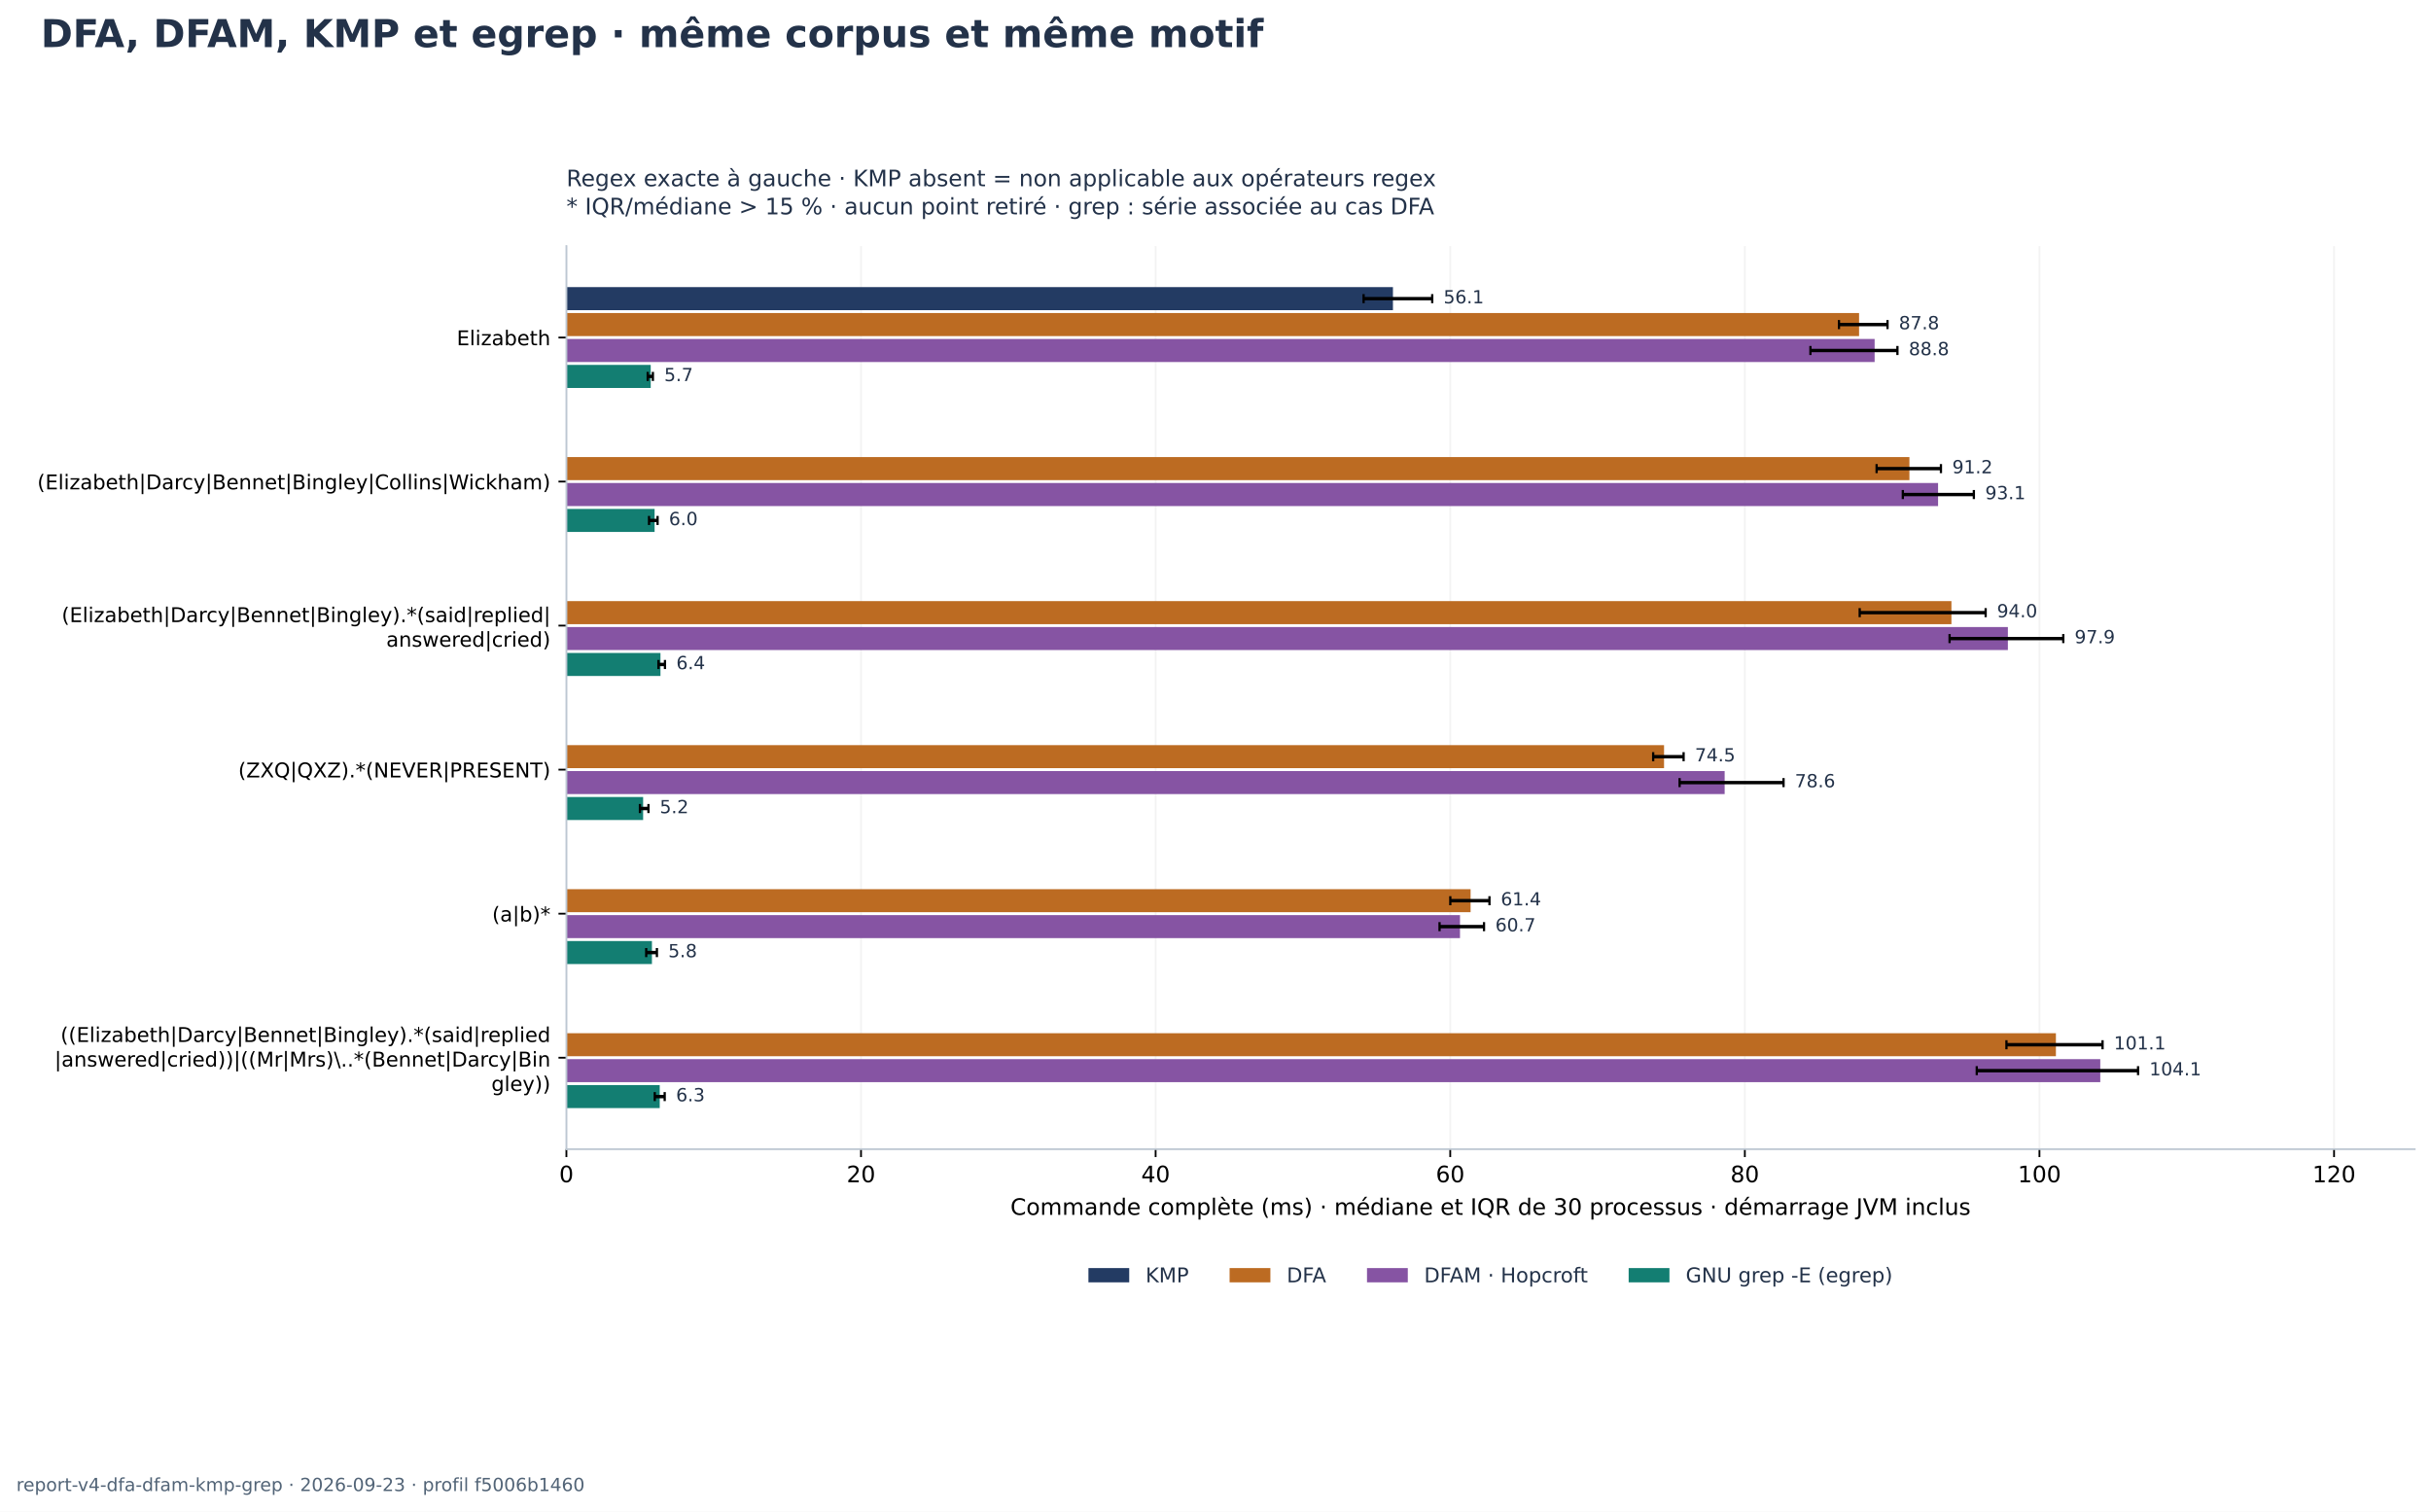
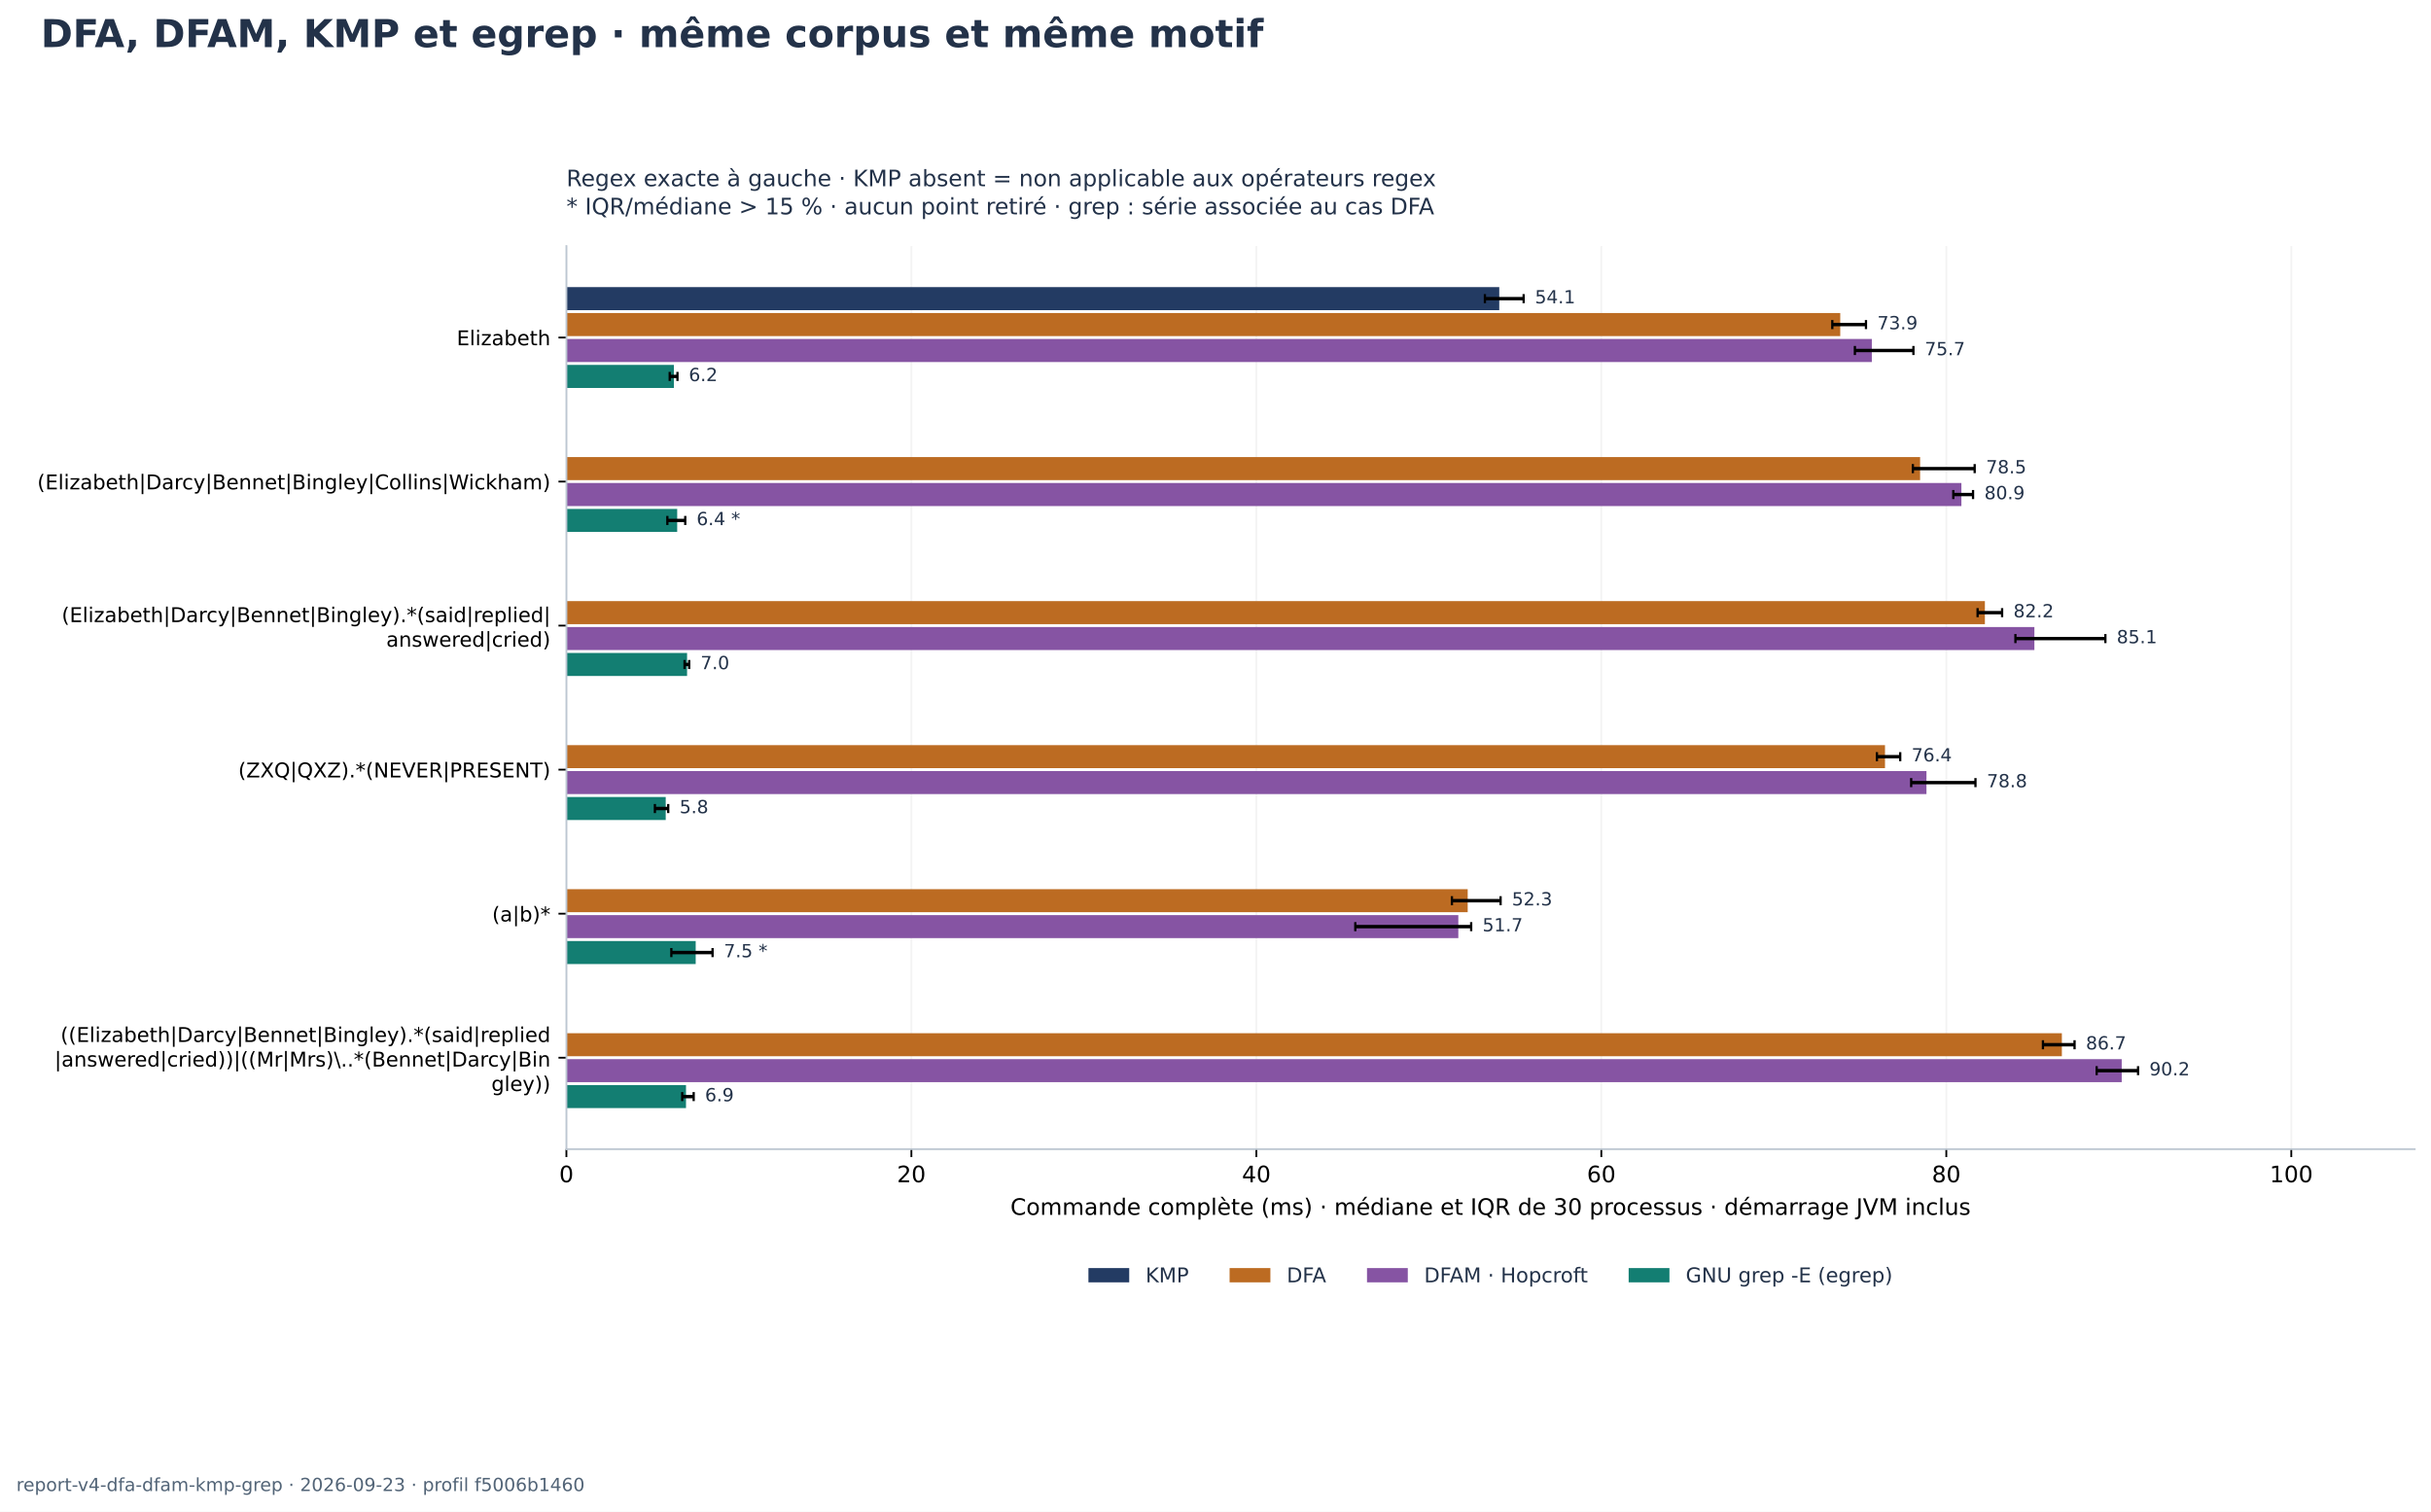
<svg xmlns="http://www.w3.org/2000/svg" xmlns:xlink="http://www.w3.org/1999/xlink" width="1072.8pt" height="667.173pt" viewBox="0 0 1072.8 667.173" version="1.1">
  <defs>
    <style type="text/css">*{stroke-linejoin: round; stroke-linecap: butt}</style>
  </defs>
  <g id="figure_1">
    <g id="patch_1">
      <path d="M 0 667.173  L 1072.8 667.173  L 1072.8 0  L 0 0  z " style="fill: #ffffff" />
    </g>
    <g id="axes_1">
      <g id="patch_2">
        <path d="M 249.955 507.151  L 1065.6 507.151  L 1065.6 108.593  L 249.955 108.593  z " style="fill: #ffffff" />
      </g>
      <g id="matplotlib.axis_1">
        <g id="xtick_1">
          <g id="line2d_1">
            <path d="M 249.955 507.151  L 249.955 108.593  " clip-path="url(#pde1a860286)" style="fill: none; stroke: #b0b0b0; stroke-opacity: 0.15; stroke-width: 0.8; stroke-linecap: square" />
          </g>
          <g id="line2d_2">
            <defs>
              <path id="md4c29e5097" d="M 0 0  L 0 3.5  " style="stroke: #000000; stroke-width: 0.8" />
            </defs>
            <g>
              <use xlink:href="#md4c29e5097" x="249.955" y="507.151" style="stroke: #000000; stroke-width: 0.8" />
            </g>
          </g>
          <g id="text_1">
            <text style="font-size: 10px; font-family: 'DejaVu Sans'; text-anchor: middle" x="249.955" y="521.748" transform="rotate(-0 249.955 521.7484)">0</text>
          </g>
        </g>
        <g id="xtick_2">
          <g id="line2d_3">
-             <path d="M 379.966 507.151  L 379.966 108.593  " clip-path="url(#pde1a860286)" style="fill: none; stroke: #b0b0b0; stroke-opacity: 0.15; stroke-width: 0.8; stroke-linecap: square" />
+             <path d="M 402.193 507.151  L 402.193 108.593  " clip-path="url(#pde1a860286)" style="fill: none; stroke: #b0b0b0; stroke-opacity: 0.15; stroke-width: 0.8; stroke-linecap: square" />
          </g>
          <g id="line2d_4">
            <g>
-               <use xlink:href="#md4c29e5097" x="379.966" y="507.151" style="stroke: #000000; stroke-width: 0.8" />
+               <use xlink:href="#md4c29e5097" x="402.193" y="507.151" style="stroke: #000000; stroke-width: 0.8" />
            </g>
          </g>
          <g id="text_2">
-             <text style="font-size: 10px; font-family: 'DejaVu Sans'; text-anchor: middle" x="379.966" y="521.748" transform="rotate(-0 379.9656 521.7484)">20</text>
+             <text style="font-size: 10px; font-family: 'DejaVu Sans'; text-anchor: middle" x="402.193" y="521.748" transform="rotate(-0 402.1929 521.7484)">20</text>
          </g>
        </g>
        <g id="xtick_3">
          <g id="line2d_5">
-             <path d="M 509.976 507.151  L 509.976 108.593  " clip-path="url(#pde1a860286)" style="fill: none; stroke: #b0b0b0; stroke-opacity: 0.15; stroke-width: 0.8; stroke-linecap: square" />
+             <path d="M 554.431 507.151  L 554.431 108.593  " clip-path="url(#pde1a860286)" style="fill: none; stroke: #b0b0b0; stroke-opacity: 0.15; stroke-width: 0.8; stroke-linecap: square" />
          </g>
          <g id="line2d_6">
            <g>
-               <use xlink:href="#md4c29e5097" x="509.976" y="507.151" style="stroke: #000000; stroke-width: 0.8" />
+               <use xlink:href="#md4c29e5097" x="554.431" y="507.151" style="stroke: #000000; stroke-width: 0.8" />
            </g>
          </g>
          <g id="text_3">
-             <text style="font-size: 10px; font-family: 'DejaVu Sans'; text-anchor: middle" x="509.976" y="521.748" transform="rotate(-0 509.9762 521.7484)">40</text>
+             <text style="font-size: 10px; font-family: 'DejaVu Sans'; text-anchor: middle" x="554.431" y="521.748" transform="rotate(-0 554.4308 521.7484)">40</text>
          </g>
        </g>
        <g id="xtick_4">
          <g id="line2d_7">
-             <path d="M 639.987 507.151  L 639.987 108.593  " clip-path="url(#pde1a860286)" style="fill: none; stroke: #b0b0b0; stroke-opacity: 0.15; stroke-width: 0.8; stroke-linecap: square" />
+             <path d="M 706.669 507.151  L 706.669 108.593  " clip-path="url(#pde1a860286)" style="fill: none; stroke: #b0b0b0; stroke-opacity: 0.15; stroke-width: 0.8; stroke-linecap: square" />
          </g>
          <g id="line2d_8">
            <g>
-               <use xlink:href="#md4c29e5097" x="639.987" y="507.151" style="stroke: #000000; stroke-width: 0.8" />
+               <use xlink:href="#md4c29e5097" x="706.669" y="507.151" style="stroke: #000000; stroke-width: 0.8" />
            </g>
          </g>
          <g id="text_4">
-             <text style="font-size: 10px; font-family: 'DejaVu Sans'; text-anchor: middle" x="639.987" y="521.748" transform="rotate(-0 639.9868 521.7484)">60</text>
+             <text style="font-size: 10px; font-family: 'DejaVu Sans'; text-anchor: middle" x="706.669" y="521.748" transform="rotate(-0 706.6687 521.7484)">60</text>
          </g>
        </g>
        <g id="xtick_5">
          <g id="line2d_9">
-             <path d="M 769.997 507.151  L 769.997 108.593  " clip-path="url(#pde1a860286)" style="fill: none; stroke: #b0b0b0; stroke-opacity: 0.15; stroke-width: 0.8; stroke-linecap: square" />
+             <path d="M 858.907 507.151  L 858.907 108.593  " clip-path="url(#pde1a860286)" style="fill: none; stroke: #b0b0b0; stroke-opacity: 0.15; stroke-width: 0.8; stroke-linecap: square" />
          </g>
          <g id="line2d_10">
            <g>
-               <use xlink:href="#md4c29e5097" x="769.997" y="507.151" style="stroke: #000000; stroke-width: 0.8" />
+               <use xlink:href="#md4c29e5097" x="858.907" y="507.151" style="stroke: #000000; stroke-width: 0.8" />
            </g>
          </g>
          <g id="text_5">
-             <text style="font-size: 10px; font-family: 'DejaVu Sans'; text-anchor: middle" x="769.997" y="521.748" transform="rotate(-0 769.9974 521.7484)">80</text>
+             <text style="font-size: 10px; font-family: 'DejaVu Sans'; text-anchor: middle" x="858.907" y="521.748" transform="rotate(-0 858.9066 521.7484)">80</text>
          </g>
        </g>
        <g id="xtick_6">
          <g id="line2d_11">
-             <path d="M 900.008 507.151  L 900.008 108.593  " clip-path="url(#pde1a860286)" style="fill: none; stroke: #b0b0b0; stroke-opacity: 0.15; stroke-width: 0.8; stroke-linecap: square" />
+             <path d="M 1011.145 507.151  L 1011.145 108.593  " clip-path="url(#pde1a860286)" style="fill: none; stroke: #b0b0b0; stroke-opacity: 0.15; stroke-width: 0.8; stroke-linecap: square" />
          </g>
          <g id="line2d_12">
            <g>
-               <use xlink:href="#md4c29e5097" x="900.008" y="507.151" style="stroke: #000000; stroke-width: 0.8" />
+               <use xlink:href="#md4c29e5097" x="1011.145" y="507.151" style="stroke: #000000; stroke-width: 0.8" />
            </g>
          </g>
          <g id="text_6">
-             <text style="font-size: 10px; font-family: 'DejaVu Sans'; text-anchor: middle" x="900.008" y="521.748" transform="rotate(-0 900.0079 521.7484)">100</text>
-           </g>
-         </g>
-         <g id="xtick_7">
-           <g id="line2d_13">
-             <path d="M 1030.019 507.151  L 1030.019 108.593  " clip-path="url(#pde1a860286)" style="fill: none; stroke: #b0b0b0; stroke-opacity: 0.15; stroke-width: 0.8; stroke-linecap: square" />
-           </g>
-           <g id="line2d_14">
-             <g>
-               <use xlink:href="#md4c29e5097" x="1030.019" y="507.151" style="stroke: #000000; stroke-width: 0.8" />
-             </g>
-           </g>
-           <g id="text_7">
-             <text style="font-size: 10px; font-family: 'DejaVu Sans'; text-anchor: middle" x="1030.019" y="521.748" transform="rotate(-0 1030.019 521.7484)">120</text>
-           </g>
-         </g>
-         <g id="text_8">
+             <text style="font-size: 10px; font-family: 'DejaVu Sans'; text-anchor: middle" x="1011.145" y="521.748" transform="rotate(-0 1011.145 521.7484)">100</text>
+           </g>
+         </g>
+         <g id="text_7">
          <text style="font-size: 10px; font-family: 'DejaVu Sans'; text-anchor: middle" x="657.778" y="536.149" transform="rotate(-0 657.7775 536.1492)">Commande complète (ms) · médiane et IQR de 30 processus · démarrage JVM inclus</text>
        </g>
      </g>
      <g id="matplotlib.axis_2">
        <g id="ytick_1">
-           <g id="line2d_15">
+           <g id="line2d_13">
            <defs>
              <path id="m4665b7cc85" d="M 0 0  L -3.5 0  " style="stroke: #000000; stroke-width: 0.8" />
            </defs>
            <g>
              <use xlink:href="#m4665b7cc85" x="249.955" y="148.958" style="stroke: #000000; stroke-width: 0.8" />
            </g>
          </g>
+           <g id="text_8">
+             <text style="font-size: 9px; font-family: 'DejaVu Sans'; text-anchor: end" x="242.955" y="152.377" transform="rotate(-0 242.955 152.3768)">Elizabeth</text>
+           </g>
+         </g>
+         <g id="ytick_2">
+           <g id="line2d_14">
+             <g>
+               <use xlink:href="#m4665b7cc85" x="249.955" y="212.523" style="stroke: #000000; stroke-width: 0.8" />
+             </g>
+           </g>
          <g id="text_9">
-             <text style="font-size: 9px; font-family: 'DejaVu Sans'; text-anchor: end" x="242.955" y="152.377" transform="rotate(-0 242.955 152.3768)">Elizabeth</text>
-           </g>
-         </g>
-         <g id="ytick_2">
-           <g id="line2d_16">
-             <g>
-               <use xlink:href="#m4665b7cc85" x="249.955" y="212.523" style="stroke: #000000; stroke-width: 0.8" />
+             <text style="font-size: 9px; font-family: 'DejaVu Sans'; text-anchor: end" x="242.955" y="215.962" transform="rotate(-0 242.955 215.9623)">(Elizabeth|Darcy|Bennet|Bingley|Collins|Wickham)</text>
+           </g>
+         </g>
+         <g id="ytick_3">
+           <g id="line2d_15">
+             <g>
+               <use xlink:href="#m4665b7cc85" x="249.955" y="276.089" style="stroke: #000000; stroke-width: 0.8" />
            </g>
          </g>
          <g id="text_10">
-             <text style="font-size: 9px; font-family: 'DejaVu Sans'; text-anchor: end" x="242.955" y="215.962" transform="rotate(-0 242.955 215.9623)">(Elizabeth|Darcy|Bennet|Bingley|Collins|Wickham)</text>
-           </g>
-         </g>
-         <g id="ytick_3">
-           <g id="line2d_17">
-             <g>
-               <use xlink:href="#m4665b7cc85" x="249.955" y="276.089" style="stroke: #000000; stroke-width: 0.8" />
-             </g>
-           </g>
-           <g id="text_11">
            <text style="font-size: 9px; font-family: 'DejaVu Sans'" transform="translate(27.2025 274.5576)">(Elizabeth|Darcy|Bennet|Bingley).*(said|replied|</text>
            <text style="font-size: 9px; font-family: 'DejaVu Sans'" transform="translate(170.453 285.3995)">answered|cried)</text>
          </g>
        </g>
        <g id="ytick_4">
+           <g id="line2d_16">
+             <g>
+               <use xlink:href="#m4665b7cc85" x="249.955" y="339.655" style="stroke: #000000; stroke-width: 0.8" />
+             </g>
+           </g>
+           <g id="text_11">
+             <text style="font-size: 9px; font-family: 'DejaVu Sans'; text-anchor: end" x="242.955" y="343.094" transform="rotate(-0 242.955 343.0939)">(ZXQ|QXZ).*(NEVER|PRESENT)</text>
+           </g>
+         </g>
+         <g id="ytick_5">
+           <g id="line2d_17">
+             <g>
+               <use xlink:href="#m4665b7cc85" x="249.955" y="403.221" style="stroke: #000000; stroke-width: 0.8" />
+             </g>
+           </g>
+           <g id="text_12">
+             <text style="font-size: 9px; font-family: 'DejaVu Sans'; text-anchor: end" x="242.955" y="406.66" transform="rotate(-0 242.955 406.6597)">(a|b)*</text>
+           </g>
+         </g>
+         <g id="ytick_6">
          <g id="line2d_18">
            <g>
-               <use xlink:href="#m4665b7cc85" x="249.955" y="339.655" style="stroke: #000000; stroke-width: 0.8" />
-             </g>
-           </g>
-           <g id="text_12">
-             <text style="font-size: 9px; font-family: 'DejaVu Sans'; text-anchor: end" x="242.955" y="343.094" transform="rotate(-0 242.955 343.0939)">(ZXQ|QXZ).*(NEVER|PRESENT)</text>
-           </g>
-         </g>
-         <g id="ytick_5">
-           <g id="line2d_19">
-             <g>
-               <use xlink:href="#m4665b7cc85" x="249.955" y="403.221" style="stroke: #000000; stroke-width: 0.8" />
+               <use xlink:href="#m4665b7cc85" x="249.955" y="466.786" style="stroke: #000000; stroke-width: 0.8" />
            </g>
          </g>
          <g id="text_13">
-             <text style="font-size: 9px; font-family: 'DejaVu Sans'; text-anchor: end" x="242.955" y="406.66" transform="rotate(-0 242.955 406.6597)">(a|b)*</text>
-           </g>
-         </g>
-         <g id="ytick_6">
-           <g id="line2d_20">
-             <g>
-               <use xlink:href="#m4665b7cc85" x="249.955" y="466.786" style="stroke: #000000; stroke-width: 0.8" />
-             </g>
-           </g>
-           <g id="text_14">
            <text style="font-size: 9px; font-family: 'DejaVu Sans'" transform="translate(26.72297 459.8538)">((Elizabeth|Darcy|Bennet|Bingley).*(said|replied</text>
            <text style="font-size: 9px; font-family: 'DejaVu Sans'" transform="translate(24.07781 470.6956)">|answered|cried))|((Mr|Mrs)\..*(Bennet|Darcy|Bin</text>
            <text style="font-size: 9px; font-family: 'DejaVu Sans'" transform="translate(216.8536 481.4981)">gley))</text>
          </g>
        </g>
      </g>
      <g id="patch_3">
-         <path d="M 249.955 126.71  L 614.708 126.71  L 614.708 136.88  L 249.955 136.88  z " clip-path="url(#pde1a860286)" style="fill: #233b63" />
+         <path d="M 249.955 126.71  L 661.627 126.71  L 661.627 136.88  L 249.955 136.88  z " clip-path="url(#pde1a860286)" style="fill: #233b63" />
      </g>
      <g id="patch_4">
-         <path d="M 249.955 138.151  L 820.411 138.151  L 820.411 148.322  L 249.955 148.322  z " clip-path="url(#pde1a860286)" style="fill: #bc6b22" />
+         <path d="M 249.955 138.151  L 812.102 138.151  L 812.102 148.322  L 249.955 148.322  z " clip-path="url(#pde1a860286)" style="fill: #bc6b22" />
      </g>
      <g id="patch_5">
-         <path d="M 249.955 201.717  L 842.63 201.717  L 842.63 211.888  L 249.955 211.888  z " clip-path="url(#pde1a860286)" style="fill: #bc6b22" />
+         <path d="M 249.955 201.717  L 847.344 201.717  L 847.344 211.888  L 249.955 211.888  z " clip-path="url(#pde1a860286)" style="fill: #bc6b22" />
      </g>
      <g id="patch_6">
-         <path d="M 249.955 265.283  L 861.166 265.283  L 861.166 275.453  L 249.955 275.453  z " clip-path="url(#pde1a860286)" style="fill: #bc6b22" />
+         <path d="M 249.955 265.283  L 875.933 265.283  L 875.933 275.453  L 249.955 275.453  z " clip-path="url(#pde1a860286)" style="fill: #bc6b22" />
      </g>
      <g id="patch_7">
-         <path d="M 249.955 328.849  L 734.343 328.849  L 734.343 339.019  L 249.955 339.019  z " clip-path="url(#pde1a860286)" style="fill: #bc6b22" />
+         <path d="M 249.955 328.849  L 831.853 328.849  L 831.853 339.019  L 249.955 339.019  z " clip-path="url(#pde1a860286)" style="fill: #bc6b22" />
      </g>
      <g id="patch_8">
-         <path d="M 249.955 392.415  L 648.971 392.415  L 648.971 402.585  L 249.955 402.585  z " clip-path="url(#pde1a860286)" style="fill: #bc6b22" />
+         <path d="M 249.955 392.415  L 647.697 392.415  L 647.697 402.585  L 249.955 402.585  z " clip-path="url(#pde1a860286)" style="fill: #bc6b22" />
      </g>
      <g id="patch_9">
-         <path d="M 249.955 455.98  L 907.272 455.98  L 907.272 466.151  L 249.955 466.151  z " clip-path="url(#pde1a860286)" style="fill: #bc6b22" />
+         <path d="M 249.955 455.98  L 909.903 455.98  L 909.903 466.151  L 249.955 466.151  z " clip-path="url(#pde1a860286)" style="fill: #bc6b22" />
      </g>
      <g id="patch_10">
-         <path d="M 249.955 149.593  L 827.275 149.593  L 827.275 159.764  L 249.955 159.764  z " clip-path="url(#pde1a860286)" style="fill: #8654a3" />
+         <path d="M 249.955 149.593  L 826.043 149.593  L 826.043 159.764  L 249.955 159.764  z " clip-path="url(#pde1a860286)" style="fill: #8654a3" />
      </g>
      <g id="patch_11">
-         <path d="M 249.955 213.159  L 855.271 213.159  L 855.271 223.33  L 249.955 223.33  z " clip-path="url(#pde1a860286)" style="fill: #8654a3" />
+         <path d="M 249.955 213.159  L 865.566 213.159  L 865.566 223.33  L 249.955 223.33  z " clip-path="url(#pde1a860286)" style="fill: #8654a3" />
      </g>
      <g id="patch_12">
-         <path d="M 249.955 276.725  L 886.077 276.725  L 886.077 286.895  L 249.955 286.895  z " clip-path="url(#pde1a860286)" style="fill: #8654a3" />
+         <path d="M 249.955 276.725  L 897.776 276.725  L 897.776 286.895  L 249.955 286.895  z " clip-path="url(#pde1a860286)" style="fill: #8654a3" />
      </g>
      <g id="patch_13">
-         <path d="M 249.955 340.291  L 761.092 340.291  L 761.092 350.461  L 249.955 350.461  z " clip-path="url(#pde1a860286)" style="fill: #8654a3" />
+         <path d="M 249.955 340.291  L 850.147 340.291  L 850.147 350.461  L 249.955 350.461  z " clip-path="url(#pde1a860286)" style="fill: #8654a3" />
      </g>
      <g id="patch_14">
-         <path d="M 249.955 403.856  L 644.297 403.856  L 644.297 414.027  L 249.955 414.027  z " clip-path="url(#pde1a860286)" style="fill: #8654a3" />
+         <path d="M 249.955 403.856  L 643.559 403.856  L 643.559 414.027  L 249.955 414.027  z " clip-path="url(#pde1a860286)" style="fill: #8654a3" />
      </g>
      <g id="patch_15">
-         <path d="M 249.955 467.422  L 926.85 467.422  L 926.85 477.593  L 249.955 477.593  z " clip-path="url(#pde1a860286)" style="fill: #8654a3" />
+         <path d="M 249.955 467.422  L 936.318 467.422  L 936.318 477.593  L 249.955 477.593  z " clip-path="url(#pde1a860286)" style="fill: #8654a3" />
      </g>
      <g id="patch_16">
-         <path d="M 249.955 161.035  L 287.16 161.035  L 287.16 171.206  L 249.955 171.206  z " clip-path="url(#pde1a860286)" style="fill: #137e72" />
+         <path d="M 249.955 161.035  L 297.385 161.035  L 297.385 171.206  L 249.955 171.206  z " clip-path="url(#pde1a860286)" style="fill: #137e72" />
      </g>
      <g id="patch_17">
-         <path d="M 249.955 224.601  L 288.875 224.601  L 288.875 234.771  L 249.955 234.771  z " clip-path="url(#pde1a860286)" style="fill: #137e72" />
+         <path d="M 249.955 224.601  L 298.843 224.601  L 298.843 234.771  L 249.955 234.771  z " clip-path="url(#pde1a860286)" style="fill: #137e72" />
      </g>
      <g id="patch_18">
-         <path d="M 249.955 288.167  L 291.464 288.167  L 291.464 298.337  L 249.955 298.337  z " clip-path="url(#pde1a860286)" style="fill: #137e72" />
+         <path d="M 249.955 288.167  L 303.206 288.167  L 303.206 298.337  L 249.955 298.337  z " clip-path="url(#pde1a860286)" style="fill: #137e72" />
      </g>
      <g id="patch_19">
-         <path d="M 249.955 351.732  L 283.814 351.732  L 283.814 361.903  L 249.955 361.903  z " clip-path="url(#pde1a860286)" style="fill: #137e72" />
+         <path d="M 249.955 351.732  L 293.783 351.732  L 293.783 361.903  L 249.955 361.903  z " clip-path="url(#pde1a860286)" style="fill: #137e72" />
      </g>
      <g id="patch_20">
-         <path d="M 249.955 415.298  L 287.699 415.298  L 287.699 425.469  L 249.955 425.469  z " clip-path="url(#pde1a860286)" style="fill: #137e72" />
+         <path d="M 249.955 415.298  L 307.01 415.298  L 307.01 425.469  L 249.955 425.469  z " clip-path="url(#pde1a860286)" style="fill: #137e72" />
      </g>
      <g id="patch_21">
-         <path d="M 249.955 478.864  L 291.135 478.864  L 291.135 489.035  L 249.955 489.035  z " clip-path="url(#pde1a860286)" style="fill: #137e72" />
+         <path d="M 249.955 478.864  L 302.736 478.864  L 302.736 489.035  L 249.955 489.035  z " clip-path="url(#pde1a860286)" style="fill: #137e72" />
      </g>
      <g id="LineCollection_1">
-         <path d="M 601.757 131.795  L 632.04 131.795  " clip-path="url(#pde1a860286)" style="fill: none; stroke: #000000; stroke-width: 1.5" />
-       </g>
-       <g id="line2d_21">
+         <path d="M 655.286 131.795  L 672.382 131.795  " clip-path="url(#pde1a860286)" style="fill: none; stroke: #000000; stroke-width: 1.5" />
+       </g>
+       <g id="line2d_19">
        <defs>
          <path id="m4d2d2aa84b" d="M 0 2  L 0 -2  " style="stroke: #000000" />
        </defs>
        <g clip-path="url(#pde1a860286)">
-           <use xlink:href="#m4d2d2aa84b" x="601.757" y="131.795" style="fill: #1f77b4; stroke: #000000" />
+           <use xlink:href="#m4d2d2aa84b" x="655.286" y="131.795" style="fill: #1f77b4; stroke: #000000" />
+         </g>
+       </g>
+       <g id="line2d_20">
+         <g clip-path="url(#pde1a860286)">
+           <use xlink:href="#m4d2d2aa84b" x="672.382" y="131.795" style="fill: #1f77b4; stroke: #000000" />
+         </g>
+       </g>
+       <g id="LineCollection_2">
+         <path d="M 808.594 143.237  L 823.454 143.237  " clip-path="url(#pde1a860286)" style="fill: none; stroke: #000000; stroke-width: 1.5" />
+         <path d="M 844.142 206.802  L 871.424 206.802  " clip-path="url(#pde1a860286)" style="fill: none; stroke: #000000; stroke-width: 1.5" />
+         <path d="M 872.711 270.368  L 883.529 270.368  " clip-path="url(#pde1a860286)" style="fill: none; stroke: #000000; stroke-width: 1.5" />
+         <path d="M 828.28 333.934  L 838.565 333.934  " clip-path="url(#pde1a860286)" style="fill: none; stroke: #000000; stroke-width: 1.5" />
+         <path d="M 640.726 397.5  L 662.212 397.5  " clip-path="url(#pde1a860286)" style="fill: none; stroke: #000000; stroke-width: 1.5" />
+         <path d="M 901.548 461.066  L 915.502 461.066  " clip-path="url(#pde1a860286)" style="fill: none; stroke: #000000; stroke-width: 1.5" />
+       </g>
+       <g id="line2d_21">
+         <g clip-path="url(#pde1a860286)">
+           <use xlink:href="#m4d2d2aa84b" x="808.594" y="143.237" style="fill: #1f77b4; stroke: #000000" />
+           <use xlink:href="#m4d2d2aa84b" x="844.142" y="206.802" style="fill: #1f77b4; stroke: #000000" />
+           <use xlink:href="#m4d2d2aa84b" x="872.711" y="270.368" style="fill: #1f77b4; stroke: #000000" />
+           <use xlink:href="#m4d2d2aa84b" x="828.28" y="333.934" style="fill: #1f77b4; stroke: #000000" />
+           <use xlink:href="#m4d2d2aa84b" x="640.726" y="397.5" style="fill: #1f77b4; stroke: #000000" />
+           <use xlink:href="#m4d2d2aa84b" x="901.548" y="461.066" style="fill: #1f77b4; stroke: #000000" />
        </g>
      </g>
      <g id="line2d_22">
        <g clip-path="url(#pde1a860286)">
-           <use xlink:href="#m4d2d2aa84b" x="632.04" y="131.795" style="fill: #1f77b4; stroke: #000000" />
-         </g>
-       </g>
-       <g id="LineCollection_2">
-         <path d="M 811.536 143.237  L 832.966 143.237  " clip-path="url(#pde1a860286)" style="fill: none; stroke: #000000; stroke-width: 1.5" />
-         <path d="M 828.149 206.802  L 856.535 206.802  " clip-path="url(#pde1a860286)" style="fill: none; stroke: #000000; stroke-width: 1.5" />
-         <path d="M 820.685 270.368  L 876.265 270.368  " clip-path="url(#pde1a860286)" style="fill: none; stroke: #000000; stroke-width: 1.5" />
-         <path d="M 729.55 333.934  L 742.975 333.934  " clip-path="url(#pde1a860286)" style="fill: none; stroke: #000000; stroke-width: 1.5" />
-         <path d="M 640.018 397.5  L 657.3 397.5  " clip-path="url(#pde1a860286)" style="fill: none; stroke: #000000; stroke-width: 1.5" />
-         <path d="M 885.446 461.066  L 927.859 461.066  " clip-path="url(#pde1a860286)" style="fill: none; stroke: #000000; stroke-width: 1.5" />
+           <use xlink:href="#m4d2d2aa84b" x="823.454" y="143.237" style="fill: #1f77b4; stroke: #000000" />
+           <use xlink:href="#m4d2d2aa84b" x="871.424" y="206.802" style="fill: #1f77b4; stroke: #000000" />
+           <use xlink:href="#m4d2d2aa84b" x="883.529" y="270.368" style="fill: #1f77b4; stroke: #000000" />
+           <use xlink:href="#m4d2d2aa84b" x="838.565" y="333.934" style="fill: #1f77b4; stroke: #000000" />
+           <use xlink:href="#m4d2d2aa84b" x="662.212" y="397.5" style="fill: #1f77b4; stroke: #000000" />
+           <use xlink:href="#m4d2d2aa84b" x="915.502" y="461.066" style="fill: #1f77b4; stroke: #000000" />
+         </g>
+       </g>
+       <g id="LineCollection_3">
+         <path d="M 818.56 154.678  L 844.392 154.678  " clip-path="url(#pde1a860286)" style="fill: none; stroke: #000000; stroke-width: 1.5" />
+         <path d="M 861.989 218.244  L 870.705 218.244  " clip-path="url(#pde1a860286)" style="fill: none; stroke: #000000; stroke-width: 1.5" />
+         <path d="M 889.407 281.81  L 929.109 281.81  " clip-path="url(#pde1a860286)" style="fill: none; stroke: #000000; stroke-width: 1.5" />
+         <path d="M 843.405 345.376  L 871.773 345.376  " clip-path="url(#pde1a860286)" style="fill: none; stroke: #000000; stroke-width: 1.5" />
+         <path d="M 598.095 408.942  L 649.226 408.942  " clip-path="url(#pde1a860286)" style="fill: none; stroke: #000000; stroke-width: 1.5" />
+         <path d="M 925.262 472.507  L 943.531 472.507  " clip-path="url(#pde1a860286)" style="fill: none; stroke: #000000; stroke-width: 1.5" />
      </g>
      <g id="line2d_23">
        <g clip-path="url(#pde1a860286)">
-           <use xlink:href="#m4d2d2aa84b" x="811.536" y="143.237" style="fill: #1f77b4; stroke: #000000" />
-           <use xlink:href="#m4d2d2aa84b" x="828.149" y="206.802" style="fill: #1f77b4; stroke: #000000" />
-           <use xlink:href="#m4d2d2aa84b" x="820.685" y="270.368" style="fill: #1f77b4; stroke: #000000" />
-           <use xlink:href="#m4d2d2aa84b" x="729.55" y="333.934" style="fill: #1f77b4; stroke: #000000" />
-           <use xlink:href="#m4d2d2aa84b" x="640.018" y="397.5" style="fill: #1f77b4; stroke: #000000" />
-           <use xlink:href="#m4d2d2aa84b" x="885.446" y="461.066" style="fill: #1f77b4; stroke: #000000" />
+           <use xlink:href="#m4d2d2aa84b" x="818.56" y="154.678" style="fill: #1f77b4; stroke: #000000" />
+           <use xlink:href="#m4d2d2aa84b" x="861.989" y="218.244" style="fill: #1f77b4; stroke: #000000" />
+           <use xlink:href="#m4d2d2aa84b" x="889.407" y="281.81" style="fill: #1f77b4; stroke: #000000" />
+           <use xlink:href="#m4d2d2aa84b" x="843.405" y="345.376" style="fill: #1f77b4; stroke: #000000" />
+           <use xlink:href="#m4d2d2aa84b" x="598.095" y="408.942" style="fill: #1f77b4; stroke: #000000" />
+           <use xlink:href="#m4d2d2aa84b" x="925.262" y="472.507" style="fill: #1f77b4; stroke: #000000" />
        </g>
      </g>
      <g id="line2d_24">
        <g clip-path="url(#pde1a860286)">
-           <use xlink:href="#m4d2d2aa84b" x="832.966" y="143.237" style="fill: #1f77b4; stroke: #000000" />
-           <use xlink:href="#m4d2d2aa84b" x="856.535" y="206.802" style="fill: #1f77b4; stroke: #000000" />
-           <use xlink:href="#m4d2d2aa84b" x="876.265" y="270.368" style="fill: #1f77b4; stroke: #000000" />
-           <use xlink:href="#m4d2d2aa84b" x="742.975" y="333.934" style="fill: #1f77b4; stroke: #000000" />
-           <use xlink:href="#m4d2d2aa84b" x="657.3" y="397.5" style="fill: #1f77b4; stroke: #000000" />
-           <use xlink:href="#m4d2d2aa84b" x="927.859" y="461.066" style="fill: #1f77b4; stroke: #000000" />
-         </g>
-       </g>
-       <g id="LineCollection_3">
-         <path d="M 798.937 154.678  L 837.337 154.678  " clip-path="url(#pde1a860286)" style="fill: none; stroke: #000000; stroke-width: 1.5" />
-         <path d="M 839.717 218.244  L 871.065 218.244  " clip-path="url(#pde1a860286)" style="fill: none; stroke: #000000; stroke-width: 1.5" />
-         <path d="M 860.345 281.81  L 910.528 281.81  " clip-path="url(#pde1a860286)" style="fill: none; stroke: #000000; stroke-width: 1.5" />
-         <path d="M 741.213 345.376  L 787.079 345.376  " clip-path="url(#pde1a860286)" style="fill: none; stroke: #000000; stroke-width: 1.5" />
-         <path d="M 635.27 408.942  L 654.891 408.942  " clip-path="url(#pde1a860286)" style="fill: none; stroke: #000000; stroke-width: 1.5" />
-         <path d="M 872.34 472.507  L 943.531 472.507  " clip-path="url(#pde1a860286)" style="fill: none; stroke: #000000; stroke-width: 1.5" />
+           <use xlink:href="#m4d2d2aa84b" x="844.392" y="154.678" style="fill: #1f77b4; stroke: #000000" />
+           <use xlink:href="#m4d2d2aa84b" x="870.705" y="218.244" style="fill: #1f77b4; stroke: #000000" />
+           <use xlink:href="#m4d2d2aa84b" x="929.109" y="281.81" style="fill: #1f77b4; stroke: #000000" />
+           <use xlink:href="#m4d2d2aa84b" x="871.773" y="345.376" style="fill: #1f77b4; stroke: #000000" />
+           <use xlink:href="#m4d2d2aa84b" x="649.226" y="408.942" style="fill: #1f77b4; stroke: #000000" />
+           <use xlink:href="#m4d2d2aa84b" x="943.531" y="472.507" style="fill: #1f77b4; stroke: #000000" />
+         </g>
+       </g>
+       <g id="LineCollection_4">
+         <path d="M 295.544 166.12  L 298.964 166.12  " clip-path="url(#pde1a860286)" style="fill: none; stroke: #000000; stroke-width: 1.5" />
+         <path d="M 294.507 229.686  L 302.401 229.686  " clip-path="url(#pde1a860286)" style="fill: none; stroke: #000000; stroke-width: 1.5" />
+         <path d="M 302.09 293.252  L 304.138 293.252  " clip-path="url(#pde1a860286)" style="fill: none; stroke: #000000; stroke-width: 1.5" />
+         <path d="M 289.003 356.818  L 294.89 356.818  " clip-path="url(#pde1a860286)" style="fill: none; stroke: #000000; stroke-width: 1.5" />
+         <path d="M 296.266 420.383  L 314.455 420.383  " clip-path="url(#pde1a860286)" style="fill: none; stroke: #000000; stroke-width: 1.5" />
+         <path d="M 301.064 483.949  L 306.119 483.949  " clip-path="url(#pde1a860286)" style="fill: none; stroke: #000000; stroke-width: 1.5" />
      </g>
      <g id="line2d_25">
        <g clip-path="url(#pde1a860286)">
-           <use xlink:href="#m4d2d2aa84b" x="798.937" y="154.678" style="fill: #1f77b4; stroke: #000000" />
-           <use xlink:href="#m4d2d2aa84b" x="839.717" y="218.244" style="fill: #1f77b4; stroke: #000000" />
-           <use xlink:href="#m4d2d2aa84b" x="860.345" y="281.81" style="fill: #1f77b4; stroke: #000000" />
-           <use xlink:href="#m4d2d2aa84b" x="741.213" y="345.376" style="fill: #1f77b4; stroke: #000000" />
-           <use xlink:href="#m4d2d2aa84b" x="635.27" y="408.942" style="fill: #1f77b4; stroke: #000000" />
-           <use xlink:href="#m4d2d2aa84b" x="872.34" y="472.507" style="fill: #1f77b4; stroke: #000000" />
+           <use xlink:href="#m4d2d2aa84b" x="295.544" y="166.12" style="fill: #1f77b4; stroke: #000000" />
+           <use xlink:href="#m4d2d2aa84b" x="294.507" y="229.686" style="fill: #1f77b4; stroke: #000000" />
+           <use xlink:href="#m4d2d2aa84b" x="302.09" y="293.252" style="fill: #1f77b4; stroke: #000000" />
+           <use xlink:href="#m4d2d2aa84b" x="289.003" y="356.818" style="fill: #1f77b4; stroke: #000000" />
+           <use xlink:href="#m4d2d2aa84b" x="296.266" y="420.383" style="fill: #1f77b4; stroke: #000000" />
+           <use xlink:href="#m4d2d2aa84b" x="301.064" y="483.949" style="fill: #1f77b4; stroke: #000000" />
        </g>
      </g>
      <g id="line2d_26">
        <g clip-path="url(#pde1a860286)">
-           <use xlink:href="#m4d2d2aa84b" x="837.337" y="154.678" style="fill: #1f77b4; stroke: #000000" />
-           <use xlink:href="#m4d2d2aa84b" x="871.065" y="218.244" style="fill: #1f77b4; stroke: #000000" />
-           <use xlink:href="#m4d2d2aa84b" x="910.528" y="281.81" style="fill: #1f77b4; stroke: #000000" />
-           <use xlink:href="#m4d2d2aa84b" x="787.079" y="345.376" style="fill: #1f77b4; stroke: #000000" />
-           <use xlink:href="#m4d2d2aa84b" x="654.891" y="408.942" style="fill: #1f77b4; stroke: #000000" />
-           <use xlink:href="#m4d2d2aa84b" x="943.531" y="472.507" style="fill: #1f77b4; stroke: #000000" />
-         </g>
-       </g>
-       <g id="LineCollection_4">
-         <path d="M 285.835 166.12  L 288.121 166.12  " clip-path="url(#pde1a860286)" style="fill: none; stroke: #000000; stroke-width: 1.5" />
-         <path d="M 286.418 229.686  L 290.193 229.686  " clip-path="url(#pde1a860286)" style="fill: none; stroke: #000000; stroke-width: 1.5" />
-         <path d="M 290.57 293.252  L 293.452 293.252  " clip-path="url(#pde1a860286)" style="fill: none; stroke: #000000; stroke-width: 1.5" />
-         <path d="M 282.402 356.818  L 286.164 356.818  " clip-path="url(#pde1a860286)" style="fill: none; stroke: #000000; stroke-width: 1.5" />
-         <path d="M 285.172 420.383  L 289.895 420.383  " clip-path="url(#pde1a860286)" style="fill: none; stroke: #000000; stroke-width: 1.5" />
-         <path d="M 288.948 483.949  L 293.329 483.949  " clip-path="url(#pde1a860286)" style="fill: none; stroke: #000000; stroke-width: 1.5" />
-       </g>
-       <g id="line2d_27">
-         <g clip-path="url(#pde1a860286)">
-           <use xlink:href="#m4d2d2aa84b" x="285.835" y="166.12" style="fill: #1f77b4; stroke: #000000" />
-           <use xlink:href="#m4d2d2aa84b" x="286.418" y="229.686" style="fill: #1f77b4; stroke: #000000" />
-           <use xlink:href="#m4d2d2aa84b" x="290.57" y="293.252" style="fill: #1f77b4; stroke: #000000" />
-           <use xlink:href="#m4d2d2aa84b" x="282.402" y="356.818" style="fill: #1f77b4; stroke: #000000" />
-           <use xlink:href="#m4d2d2aa84b" x="285.172" y="420.383" style="fill: #1f77b4; stroke: #000000" />
-           <use xlink:href="#m4d2d2aa84b" x="288.948" y="483.949" style="fill: #1f77b4; stroke: #000000" />
-         </g>
-       </g>
-       <g id="line2d_28">
-         <g clip-path="url(#pde1a860286)">
-           <use xlink:href="#m4d2d2aa84b" x="288.121" y="166.12" style="fill: #1f77b4; stroke: #000000" />
-           <use xlink:href="#m4d2d2aa84b" x="290.193" y="229.686" style="fill: #1f77b4; stroke: #000000" />
-           <use xlink:href="#m4d2d2aa84b" x="293.452" y="293.252" style="fill: #1f77b4; stroke: #000000" />
-           <use xlink:href="#m4d2d2aa84b" x="286.164" y="356.818" style="fill: #1f77b4; stroke: #000000" />
-           <use xlink:href="#m4d2d2aa84b" x="289.895" y="420.383" style="fill: #1f77b4; stroke: #000000" />
-           <use xlink:href="#m4d2d2aa84b" x="293.329" y="483.949" style="fill: #1f77b4; stroke: #000000" />
+           <use xlink:href="#m4d2d2aa84b" x="298.964" y="166.12" style="fill: #1f77b4; stroke: #000000" />
+           <use xlink:href="#m4d2d2aa84b" x="302.401" y="229.686" style="fill: #1f77b4; stroke: #000000" />
+           <use xlink:href="#m4d2d2aa84b" x="304.138" y="293.252" style="fill: #1f77b4; stroke: #000000" />
+           <use xlink:href="#m4d2d2aa84b" x="294.89" y="356.818" style="fill: #1f77b4; stroke: #000000" />
+           <use xlink:href="#m4d2d2aa84b" x="314.455" y="420.383" style="fill: #1f77b4; stroke: #000000" />
+           <use xlink:href="#m4d2d2aa84b" x="306.119" y="483.949" style="fill: #1f77b4; stroke: #000000" />
        </g>
      </g>
      <g id="patch_22">
        <path d="M 249.955 507.151  L 249.955 108.593  " style="fill: none; stroke: #bdc7d2; stroke-width: 0.8; stroke-linejoin: miter; stroke-linecap: square" />
      </g>
      <g id="patch_23">
        <path d="M 249.955 507.151  L 1065.6 507.151  " style="fill: none; stroke: #bdc7d2; stroke-width: 0.8; stroke-linejoin: miter; stroke-linecap: square" />
      </g>
+       <g id="text_14">
+         <text style="font-size: 8px; font-family: 'DejaVu Sans'; text-anchor: start; fill: #233249" x="677.382" y="133.873" transform="rotate(-0 677.3823 133.8729)">54.1</text>
+       </g>
      <g id="text_15">
-         <text style="font-size: 8px; font-family: 'DejaVu Sans'; text-anchor: start; fill: #233249" x="637.04" y="133.873" transform="rotate(-0 637.0401 133.8729)">56.1</text>
+         <text style="font-size: 8px; font-family: 'DejaVu Sans'; text-anchor: start; fill: #233249" x="828.454" y="145.315" transform="rotate(-0 828.4538 145.3147)">73.9</text>
      </g>
      <g id="text_16">
-         <text style="font-size: 8px; font-family: 'DejaVu Sans'; text-anchor: start; fill: #233249" x="837.966" y="145.315" transform="rotate(-0 837.9661 145.3147)">87.8</text>
+         <text style="font-size: 8px; font-family: 'DejaVu Sans'; text-anchor: start; fill: #233249" x="876.424" y="208.881" transform="rotate(-0 876.4242 208.8805)">78.5</text>
      </g>
      <g id="text_17">
-         <text style="font-size: 8px; font-family: 'DejaVu Sans'; text-anchor: start; fill: #233249" x="861.535" y="208.881" transform="rotate(-0 861.5351 208.8805)">91.2</text>
+         <text style="font-size: 8px; font-family: 'DejaVu Sans'; text-anchor: start; fill: #233249" x="888.529" y="272.446" transform="rotate(-0 888.5289 272.4463)">82.2</text>
      </g>
      <g id="text_18">
-         <text style="font-size: 8px; font-family: 'DejaVu Sans'; text-anchor: start; fill: #233249" x="881.265" y="272.446" transform="rotate(-0 881.2652 272.4463)">94.0</text>
+         <text style="font-size: 8px; font-family: 'DejaVu Sans'; text-anchor: start; fill: #233249" x="843.565" y="336.012" transform="rotate(-0 843.5647 336.0121)">76.4</text>
      </g>
      <g id="text_19">
-         <text style="font-size: 8px; font-family: 'DejaVu Sans'; text-anchor: start; fill: #233249" x="747.975" y="336.012" transform="rotate(-0 747.9753 336.0121)">74.5</text>
+         <text style="font-size: 8px; font-family: 'DejaVu Sans'; text-anchor: start; fill: #233249" x="667.212" y="399.578" transform="rotate(-0 667.2121 399.5779)">52.3</text>
      </g>
      <g id="text_20">
-         <text style="font-size: 8px; font-family: 'DejaVu Sans'; text-anchor: start; fill: #233249" x="662.3" y="399.578" transform="rotate(-0 662.2996 399.5779)">61.4</text>
+         <text style="font-size: 8px; font-family: 'DejaVu Sans'; text-anchor: start; fill: #233249" x="920.502" y="463.144" transform="rotate(-0 920.5017 463.1437)">86.7</text>
      </g>
      <g id="text_21">
-         <text style="font-size: 8px; font-family: 'DejaVu Sans'; text-anchor: start; fill: #233249" x="932.859" y="463.144" transform="rotate(-0 932.8593 463.1437)">101.1</text>
+         <text style="font-size: 8px; font-family: 'DejaVu Sans'; text-anchor: start; fill: #233249" x="849.392" y="156.757" transform="rotate(-0 849.3915 156.7566)">75.7</text>
      </g>
      <g id="text_22">
-         <text style="font-size: 8px; font-family: 'DejaVu Sans'; text-anchor: start; fill: #233249" x="842.337" y="156.757" transform="rotate(-0 842.3371 156.7566)">88.8</text>
+         <text style="font-size: 8px; font-family: 'DejaVu Sans'; text-anchor: start; fill: #233249" x="875.705" y="220.322" transform="rotate(-0 875.7045 220.3224)">80.9</text>
      </g>
      <g id="text_23">
-         <text style="font-size: 8px; font-family: 'DejaVu Sans'; text-anchor: start; fill: #233249" x="876.065" y="220.322" transform="rotate(-0 876.0652 220.3224)">93.1</text>
+         <text style="font-size: 8px; font-family: 'DejaVu Sans'; text-anchor: start; fill: #233249" x="934.109" y="283.888" transform="rotate(-0 934.1086 283.8882)">85.1</text>
      </g>
      <g id="text_24">
-         <text style="font-size: 8px; font-family: 'DejaVu Sans'; text-anchor: start; fill: #233249" x="915.528" y="283.888" transform="rotate(-0 915.5279 283.8882)">97.9</text>
+         <text style="font-size: 8px; font-family: 'DejaVu Sans'; text-anchor: start; fill: #233249" x="876.773" y="347.454" transform="rotate(-0 876.7732 347.454)">78.8</text>
      </g>
      <g id="text_25">
-         <text style="font-size: 8px; font-family: 'DejaVu Sans'; text-anchor: start; fill: #233249" x="792.079" y="347.454" transform="rotate(-0 792.0789 347.454)">78.6</text>
+         <text style="font-size: 8px; font-family: 'DejaVu Sans'; text-anchor: start; fill: #233249" x="654.226" y="411.02" transform="rotate(-0 654.2264 411.0197)">51.7</text>
      </g>
      <g id="text_26">
-         <text style="font-size: 8px; font-family: 'DejaVu Sans'; text-anchor: start; fill: #233249" x="659.891" y="411.02" transform="rotate(-0 659.8915 411.0197)">60.7</text>
+         <text style="font-size: 8px; font-family: 'DejaVu Sans'; text-anchor: start; fill: #233249" x="948.531" y="474.586" transform="rotate(-0 948.5307 474.5855)">90.2</text>
      </g>
      <g id="text_27">
-         <text style="font-size: 8px; font-family: 'DejaVu Sans'; text-anchor: start; fill: #233249" x="948.531" y="474.586" transform="rotate(-0 948.5307 474.5855)">104.1</text>
+         <text style="font-size: 8px; font-family: 'DejaVu Sans'; text-anchor: start; fill: #233249" x="303.964" y="168.198" transform="rotate(-0 303.9636 168.1984)">6.2</text>
      </g>
      <g id="text_28">
-         <text style="font-size: 8px; font-family: 'DejaVu Sans'; text-anchor: start; fill: #233249" x="293.121" y="168.198" transform="rotate(-0 293.1206 168.1984)">5.7</text>
+         <text style="font-size: 8px; font-family: 'DejaVu Sans'; text-anchor: start; fill: #233249" x="307.401" y="231.764" transform="rotate(-0 307.4013 231.7642)">6.4 *</text>
      </g>
      <g id="text_29">
-         <text style="font-size: 8px; font-family: 'DejaVu Sans'; text-anchor: start; fill: #233249" x="295.193" y="231.764" transform="rotate(-0 295.1928 231.7642)">6.0</text>
+         <text style="font-size: 8px; font-family: 'DejaVu Sans'; text-anchor: start; fill: #233249" x="309.138" y="295.33" transform="rotate(-0 309.138 295.33)">7.0</text>
      </g>
      <g id="text_30">
-         <text style="font-size: 8px; font-family: 'DejaVu Sans'; text-anchor: start; fill: #233249" x="298.452" y="295.33" transform="rotate(-0 298.4515 295.33)">6.4</text>
+         <text style="font-size: 8px; font-family: 'DejaVu Sans'; text-anchor: start; fill: #233249" x="299.89" y="358.896" transform="rotate(-0 299.8897 358.8958)">5.8</text>
      </g>
      <g id="text_31">
-         <text style="font-size: 8px; font-family: 'DejaVu Sans'; text-anchor: start; fill: #233249" x="291.164" y="358.896" transform="rotate(-0 291.164 358.8958)">5.2</text>
+         <text style="font-size: 8px; font-family: 'DejaVu Sans'; text-anchor: start; fill: #233249" x="319.455" y="422.462" transform="rotate(-0 319.4549 422.4616)">7.5 *</text>
      </g>
      <g id="text_32">
-         <text style="font-size: 8px; font-family: 'DejaVu Sans'; text-anchor: start; fill: #233249" x="294.895" y="422.462" transform="rotate(-0 294.8953 422.4616)">5.8</text>
+         <text style="font-size: 8px; font-family: 'DejaVu Sans'; text-anchor: start; fill: #233249" x="311.119" y="486.027" transform="rotate(-0 311.1194 486.0274)">6.9</text>
      </g>
      <g id="text_33">
-         <text style="font-size: 8px; font-family: 'DejaVu Sans'; text-anchor: start; fill: #233249" x="298.329" y="486.027" transform="rotate(-0 298.3288 486.0274)">6.3</text>
-       </g>
-       <g id="text_34">
        <text style="font-size: 10px; font-family: 'DejaVu Sans'; fill: #233249" transform="translate(249.955 82.19052)">Regex exacte à gauche · KMP absent = non applicable aux opérateurs regex</text>
        <text style="font-size: 10px; font-family: 'DejaVu Sans'; fill: #233249" transform="translate(249.955 94.59326)">* IQR/médiane &gt; 15 % · aucun point retiré · grep : série associée au cas DFA</text>
      </g>
      <g id="legend_1">
        <g id="patch_24">
          <path d="M 480.326 565.931  L 498.326 565.931  L 498.326 559.631  L 480.326 559.631  z " style="fill: #233b63" />
        </g>
-         <g id="text_35">
+         <g id="text_34">
          <text style="font-size: 9px; font-family: 'DejaVu Sans'; text-anchor: start; fill: #233249" x="505.526" y="565.931" transform="rotate(-0 505.5263 565.9307)">KMP</text>
        </g>
        <g id="patch_25">
          <path d="M 542.62 565.931  L 560.62 565.931  L 560.62 559.631  L 542.62 559.631  z " style="fill: #bc6b22" />
        </g>
-         <g id="text_36">
+         <g id="text_35">
          <text style="font-size: 9px; font-family: 'DejaVu Sans'; text-anchor: start; fill: #233249" x="567.82" y="565.931" transform="rotate(-0 567.8204 565.9307)">DFA</text>
        </g>
        <g id="patch_26">
          <path d="M 603.258 565.931  L 621.258 565.931  L 621.258 559.631  L 603.258 559.631  z " style="fill: #8654a3" />
        </g>
-         <g id="text_37">
+         <g id="text_36">
          <text style="font-size: 9px; font-family: 'DejaVu Sans'; text-anchor: start; fill: #233249" x="628.458" y="565.931" transform="rotate(-0 628.4579 565.9307)">DFAM · Hopcroft</text>
        </g>
        <g id="patch_27">
          <path d="M 718.726 565.931  L 736.726 565.931  L 736.726 559.631  L 718.726 559.631  z " style="fill: #137e72" />
        </g>
-         <g id="text_38">
+         <g id="text_37">
          <text style="font-size: 9px; font-family: 'DejaVu Sans'; text-anchor: start; fill: #233249" x="743.926" y="565.931" transform="rotate(-0 743.9265 565.9307)">GNU grep -E (egrep)</text>
        </g>
      </g>
+     </g>
+     <g id="text_38">
+       <text style="font-weight: 700; font-size: 17px; font-family: 'DejaVu Sans'; text-anchor: start; fill: #233249" x="18" y="20.797" transform="rotate(-0 18 20.79734)">DFA, DFAM, KMP et egrep · même corpus et même motif</text>
    </g>
    <g id="text_39">
-       <text style="font-weight: 700; font-size: 17px; font-family: 'DejaVu Sans'; text-anchor: start; fill: #233249" x="18" y="20.797" transform="rotate(-0 18 20.79734)">DFA, DFAM, KMP et egrep · même corpus et même motif</text>
-     </g>
-     <g id="text_40">
      <text style="font-size: 8px; font-family: 'DejaVu Sans'; text-anchor: start; fill: #526477" x="7.2" y="658.051" transform="rotate(-0 7.2 658.0512)">report-v4-dfa-dfam-kmp-grep · 2026-09-23 · profil f5006b1460</text>
    </g>
  </g>
  <defs>
    <clipPath id="pde1a860286">
      <rect x="249.955" y="108.593" width="815.645" height="398.558" />
    </clipPath>
  </defs>
</svg>
